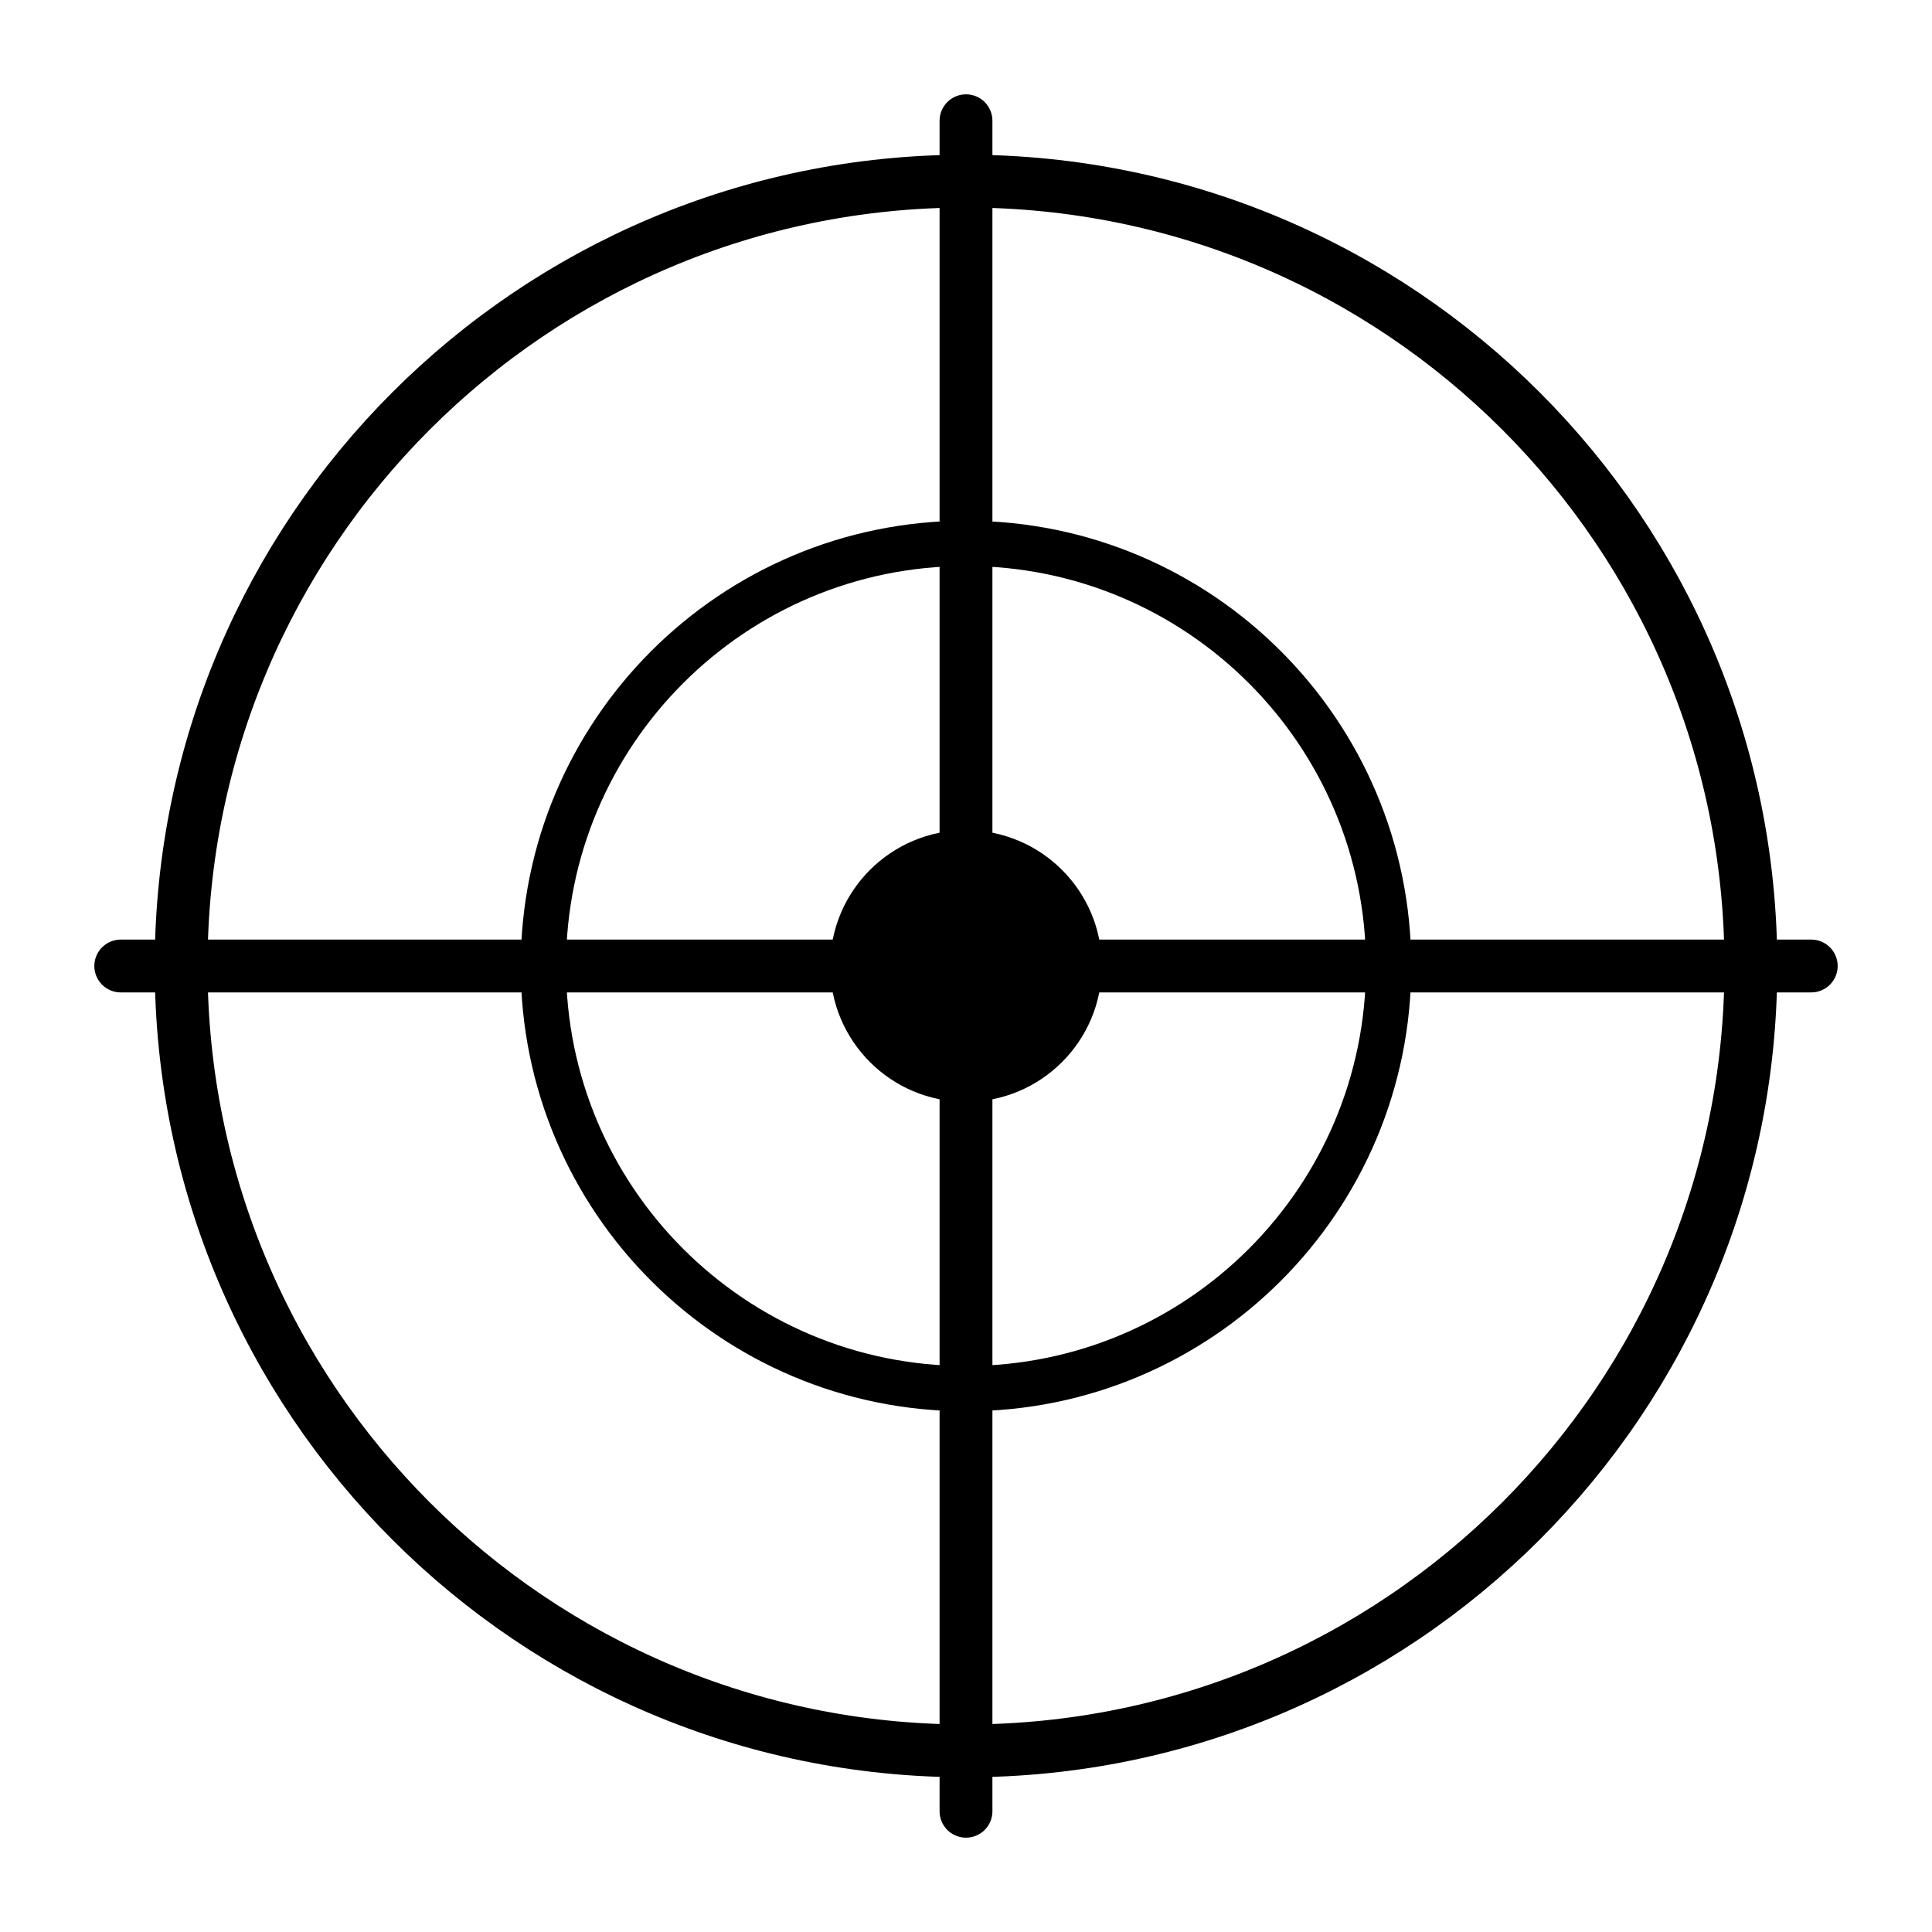
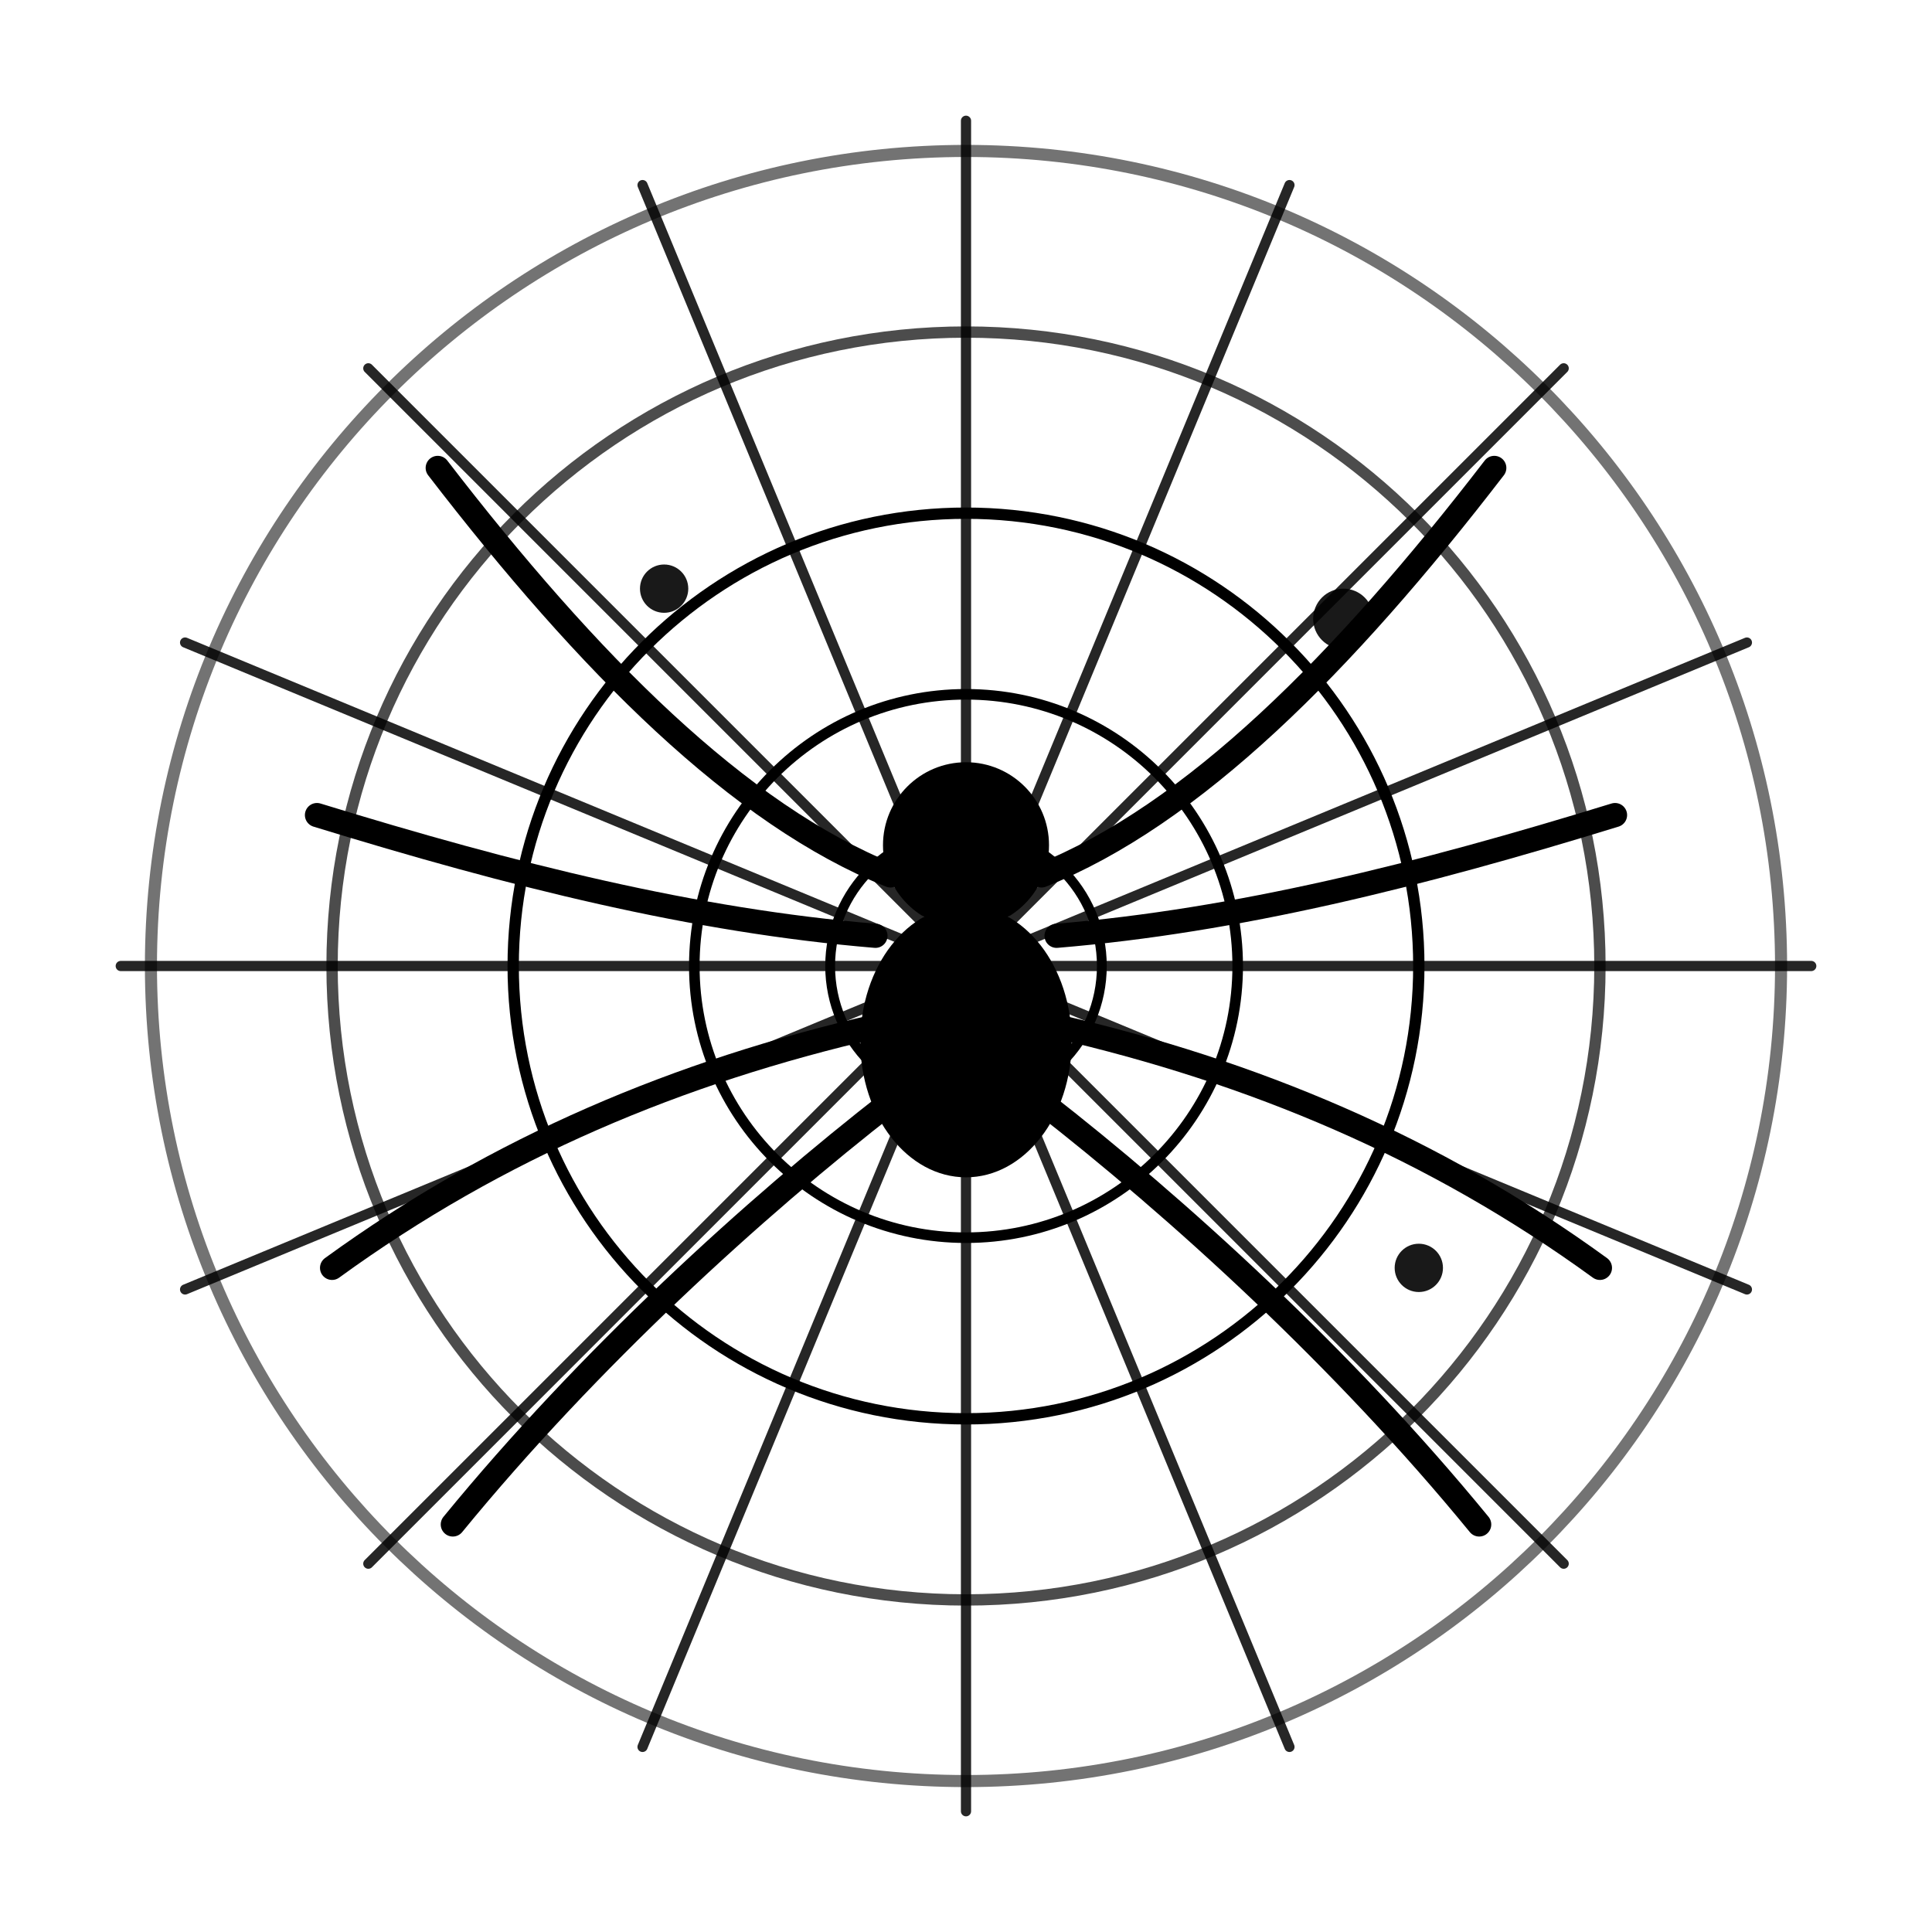
- <svg xmlns="http://www.w3.org/2000/svg" viewBox="0 0 128 128" fill="none">
+ <svg xmlns="http://www.w3.org/2000/svg" viewBox="0 0 256 256" fill="none">
  <g stroke="currentColor" stroke-linecap="round" stroke-linejoin="round" fill="none">
-     <circle cx="64" cy="64" r="52" stroke-width="3.5" />
-     <circle cx="64" cy="64" r="28" stroke-width="3" />
-     <line x1="64" y1="8" x2="64" y2="120" stroke-width="3.5" />
-     <line x1="8" y1="64" x2="120" y2="64" stroke-width="3.5" />
+     <circle cx="128" cy="128" r="108" stroke-width="1.6" opacity="0.55" />
+     <circle cx="128" cy="128" r="84" stroke-width="1.5" opacity="0.7" />
+     <circle cx="128" cy="128" r="60" stroke-width="1.5" />
+     <circle cx="128" cy="128" r="36" stroke-width="1.4" />
+     <circle cx="128" cy="128" r="18" stroke-width="1.3" />
+     <g stroke-width="1.35" opacity="0.85">
+       <line x1="128" y1="16" x2="128" y2="240" />
+       <line x1="16" y1="128" x2="240" y2="128" />
+       <g transform="rotate(22.5 128 128)">
+         <line x1="128" y1="16" x2="128" y2="240" />
+         <line x1="16" y1="128" x2="240" y2="128" />
+       </g>
+       <g transform="rotate(45 128 128)">
+         <line x1="128" y1="16" x2="128" y2="240" />
+         <line x1="16" y1="128" x2="240" y2="128" />
+       </g>
+       <g transform="rotate(67.5 128 128)">
+         <line x1="128" y1="16" x2="128" y2="240" />
+         <line x1="16" y1="128" x2="240" y2="128" />
+       </g>
+     </g>
  </g>
-   <circle cx="64" cy="64" r="9" fill="currentColor" stroke="none" />
+   <g fill="currentColor" stroke="none">
+     <ellipse cx="128" cy="138" rx="14" ry="18" />
+     <circle cx="128" cy="112" r="11" />
+   </g>
+   <g stroke="currentColor" stroke-width="3.2" stroke-linecap="round" fill="none">
+     <path d="M118 116 C98 108 78 88 58 62" />
+     <path d="M116 124 C92 122 68 116 42 108" />
+     <path d="M116 136 C90 142 66 152 44 168" />
+     <path d="M118 146 C100 160 78 180 60 202" />
+     <path d="M138 116 C158 108 178 88 198 62" />
+     <path d="M140 124 C164 122 188 116 214 108" />
+     <path d="M140 136 C166 142 190 152 212 168" />
+     <path d="M138 146 C156 160 178 180 196 202" />
+   </g>
+   <g fill="currentColor" stroke="none" opacity="0.9">
+     <circle cx="178" cy="82" r="4" />
+     <circle cx="88" cy="78" r="3.2" />
+     <circle cx="188" cy="168" r="3.2" />
+   </g>
</svg>
